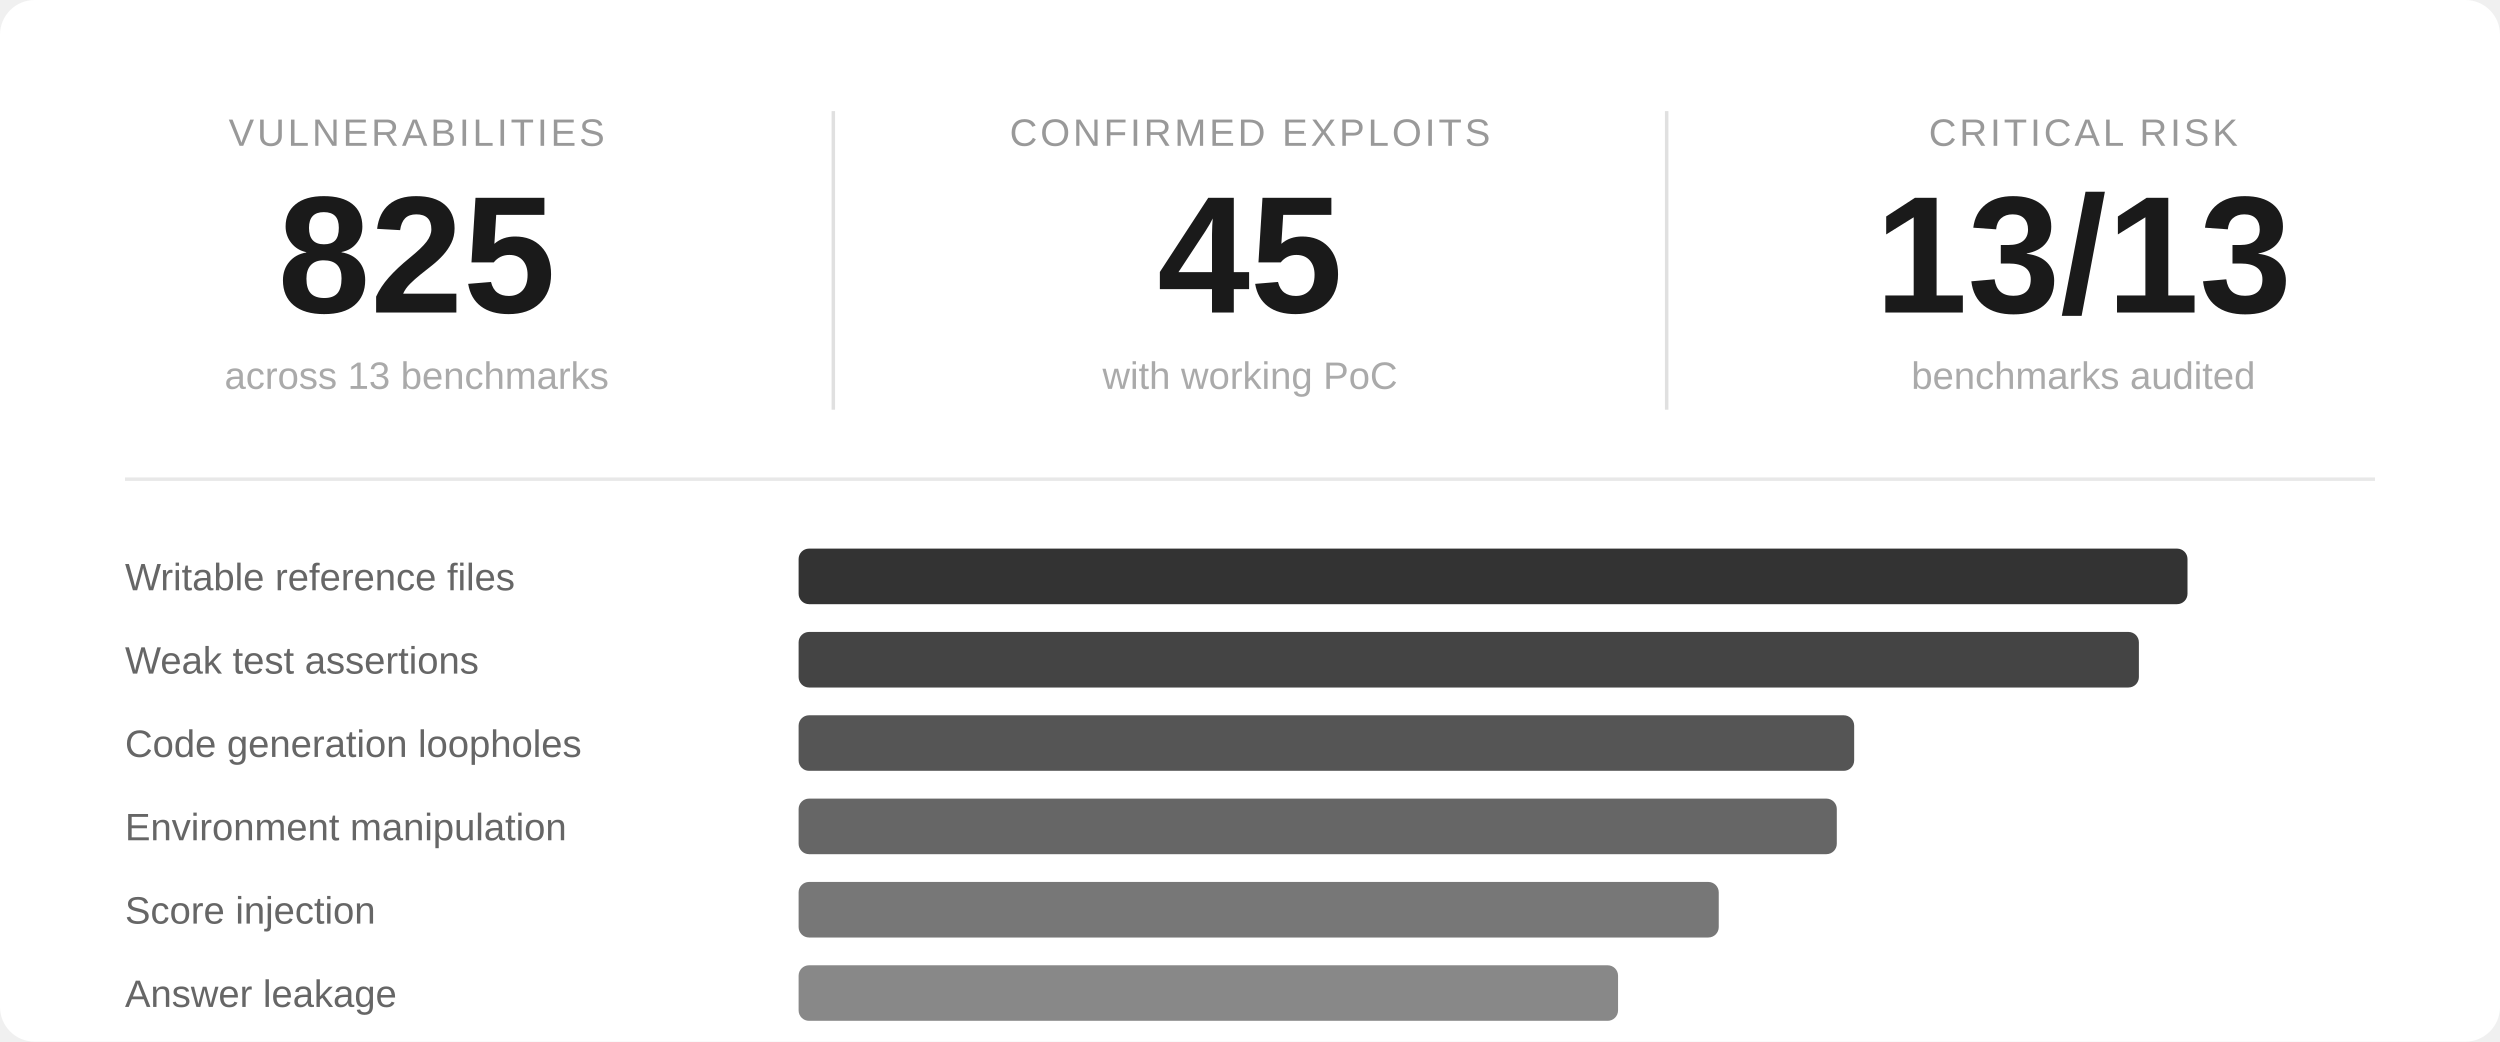
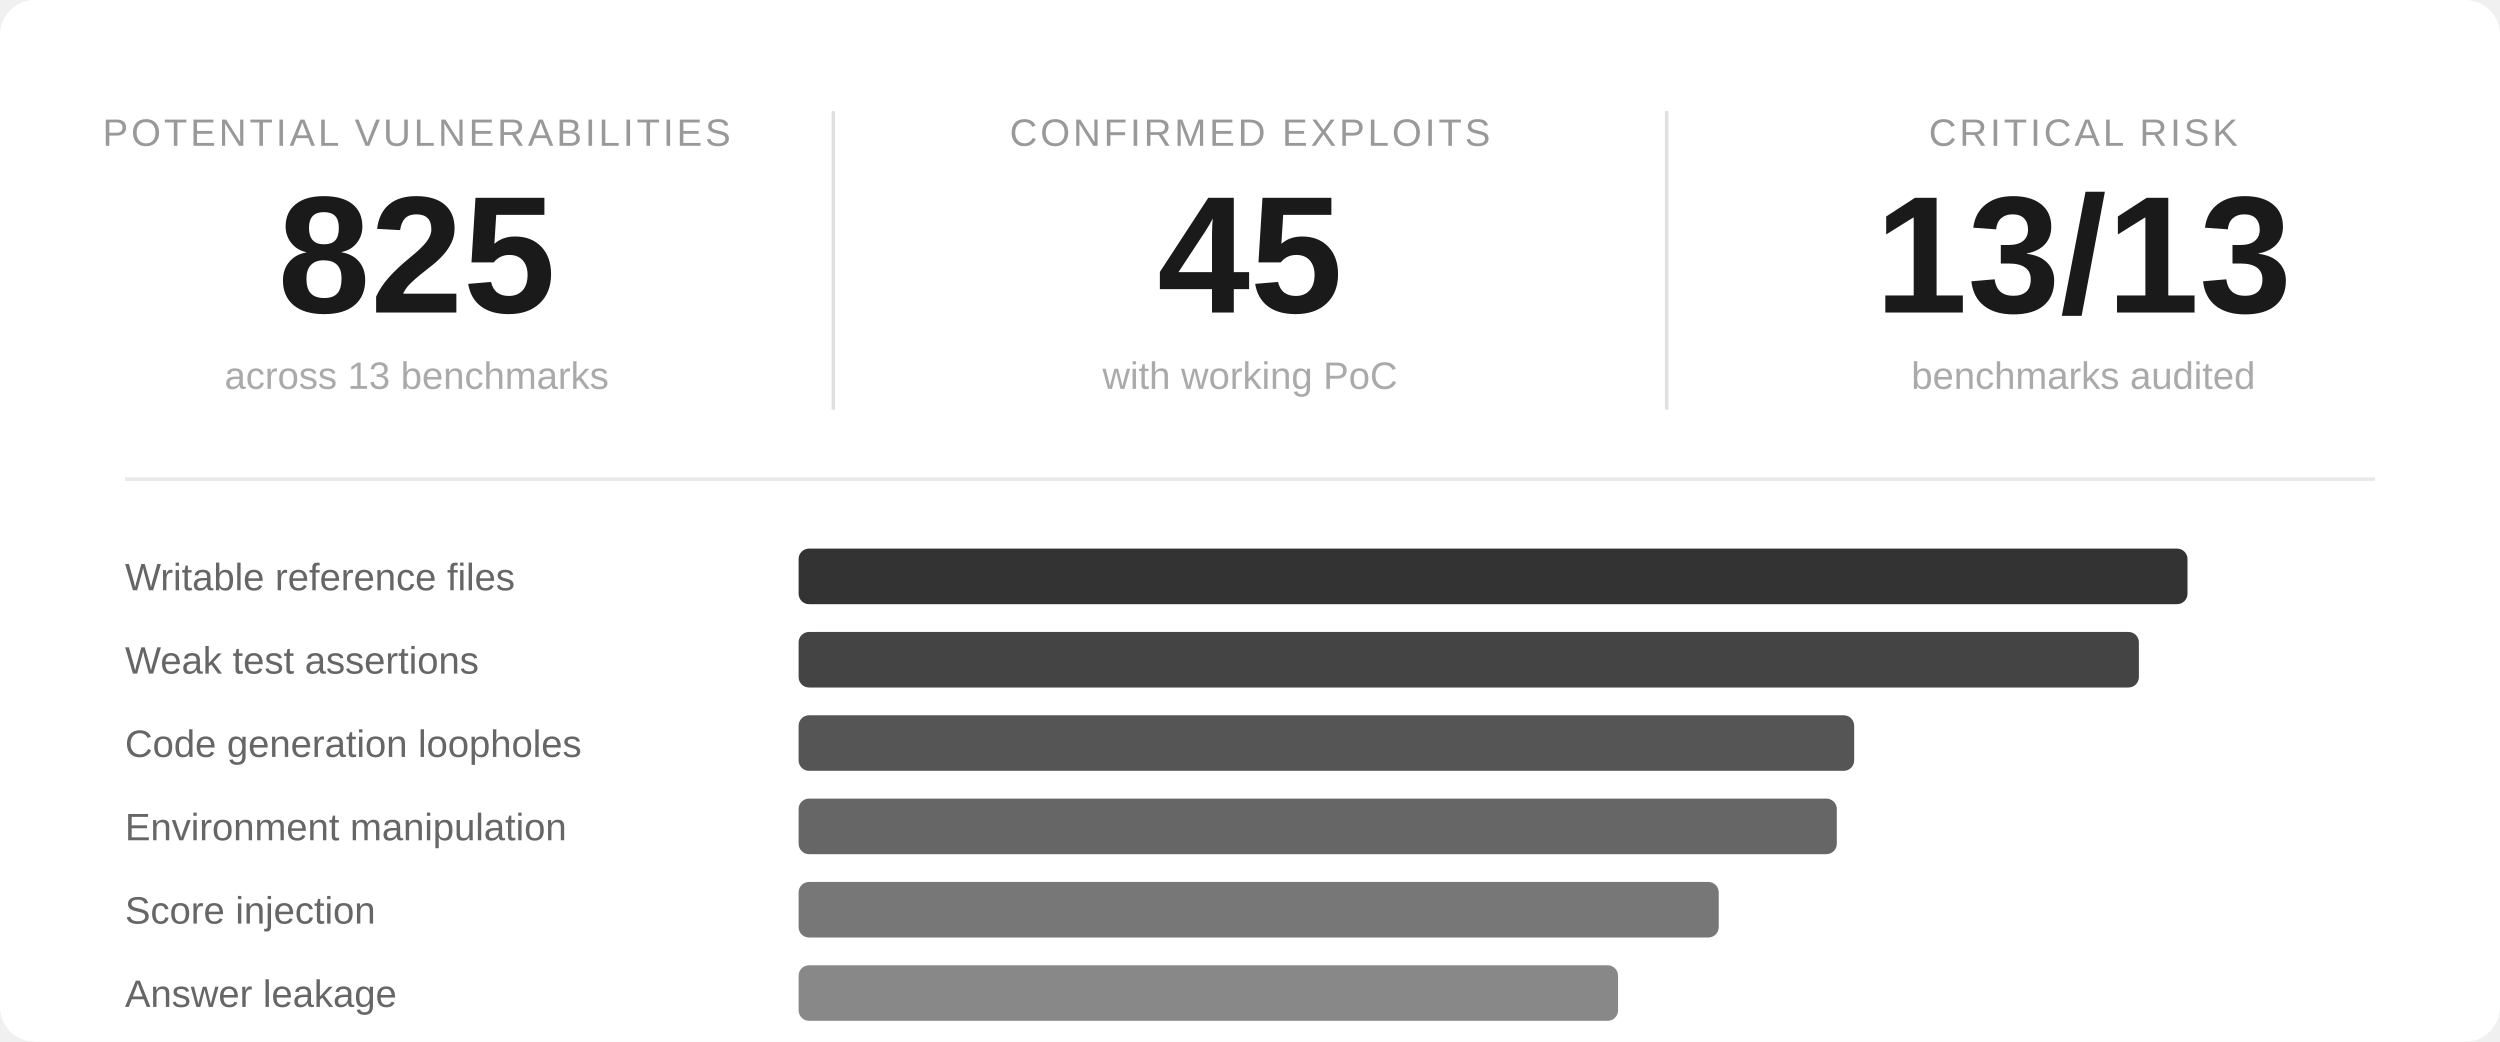
<svg xmlns="http://www.w3.org/2000/svg" viewBox="0 0 720 300" width="720" height="300">
  <defs>
    <style>
      text { font-family: -apple-system, BlinkMacSystemFont, 'Helvetica Neue', Arial, sans-serif; }
    </style>
  </defs>
  <rect width="720" height="300" fill="#ffffff" rx="10" />
-   <text x="120" y="42" text-anchor="middle" fill="#999" font-size="11" font-weight="500" letter-spacing="0.08em">VULNERABILITIES</text>
+   <text x="120" y="42" text-anchor="middle" fill="#999" font-size="11" font-weight="500" letter-spacing="0.08em">POTENTIAL VULNERABILITIES</text>
  <text x="120" y="90" text-anchor="middle" fill="#1a1a1a" font-size="48" font-weight="700">825</text>
  <text x="120" y="112" text-anchor="middle" fill="#aaa" font-size="11">across 13 benchmarks</text>
  <line x1="240" y1="32" x2="240" y2="118" stroke="#e0e0e0" stroke-width="1" />
  <text x="360" y="42" text-anchor="middle" fill="#999" font-size="11" font-weight="500" letter-spacing="0.08em">CONFIRMED EXPLOITS</text>
  <text x="360" y="90" text-anchor="middle" fill="#1a1a1a" font-size="48" font-weight="700">45</text>
  <text x="360" y="112" text-anchor="middle" fill="#aaa" font-size="11">with working PoC</text>
  <line x1="480" y1="32" x2="480" y2="118" stroke="#e0e0e0" stroke-width="1" />
  <text x="600" y="42" text-anchor="middle" fill="#999" font-size="11" font-weight="500" letter-spacing="0.08em">CRITICAL RISK</text>
  <text x="600" y="90" text-anchor="middle" fill="#1a1a1a" font-size="48" font-weight="700">13/13</text>
  <text x="600" y="112" text-anchor="middle" fill="#aaa" font-size="11">benchmarks audited</text>
  <line x1="36" y1="138" x2="684" y2="138" stroke="#e8e8e8" stroke-width="1" />
  <text x="36" y="170" fill="#666" font-size="11">Writable reference files</text>
  <rect x="230" y="158" width="400" height="16" rx="3" fill="#333" />
  <text x="638" y="170" fill="#fff" font-size="10" font-weight="600">83</text>
  <text x="36" y="194" fill="#666" font-size="11">Weak test assertions</text>
  <rect x="230" y="182" width="386" height="16" rx="3" fill="#444" />
  <text x="624" y="194" fill="#fff" font-size="10" font-weight="600">80</text>
  <text x="36" y="218" fill="#666" font-size="11">Code generation loopholes</text>
  <rect x="230" y="206" width="304" height="16" rx="3" fill="#555" />
  <text x="541" y="218" fill="#fff" font-size="10" font-weight="600">63</text>
  <text x="36" y="242" fill="#666" font-size="11">Environment manipulation</text>
  <rect x="230" y="230" width="299" height="16" rx="3" fill="#666" />
  <text x="536" y="242" fill="#fff" font-size="10" font-weight="600">62</text>
  <text x="36" y="266" fill="#666" font-size="11">Score injection</text>
  <rect x="230" y="254" width="265" height="16" rx="3" fill="#777" />
  <text x="502" y="266" fill="#fff" font-size="10" font-weight="600">55</text>
  <text x="36" y="290" fill="#666" font-size="11">Answer leakage</text>
  <rect x="230" y="278" width="236" height="16" rx="3" fill="#888" />
  <text x="473" y="290" fill="#fff" font-size="10" font-weight="600">49</text>
</svg>
